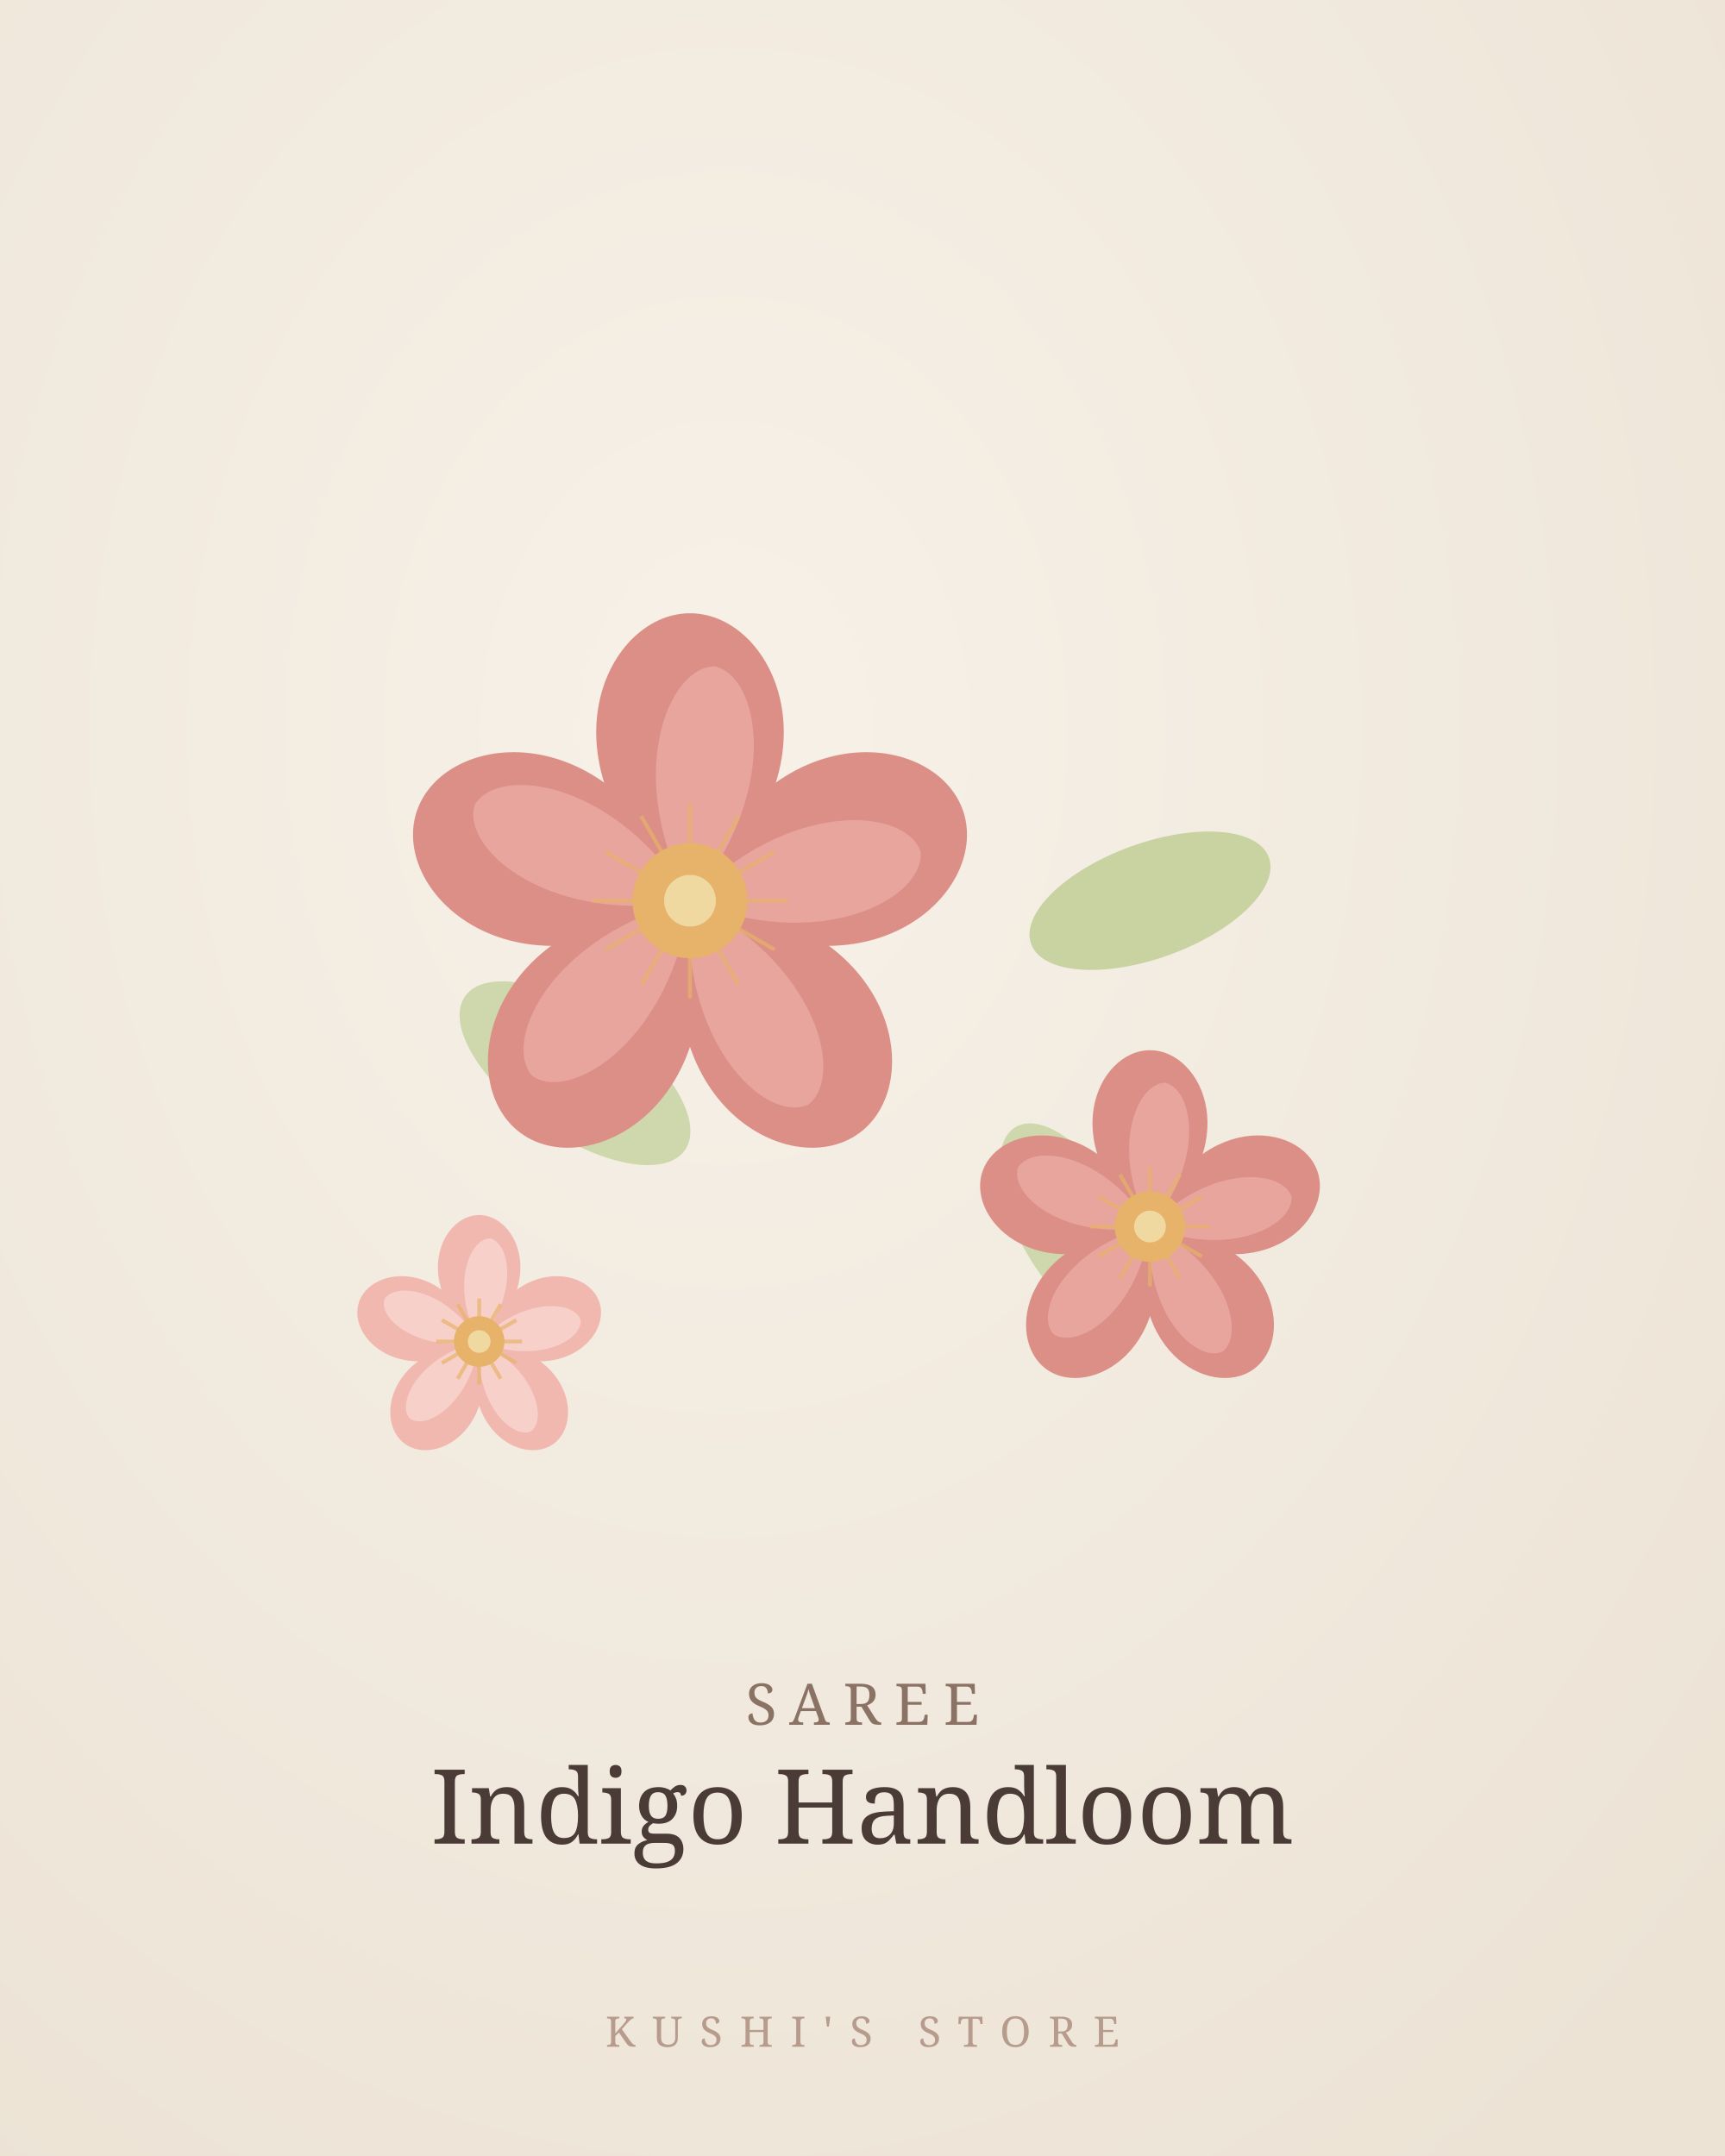
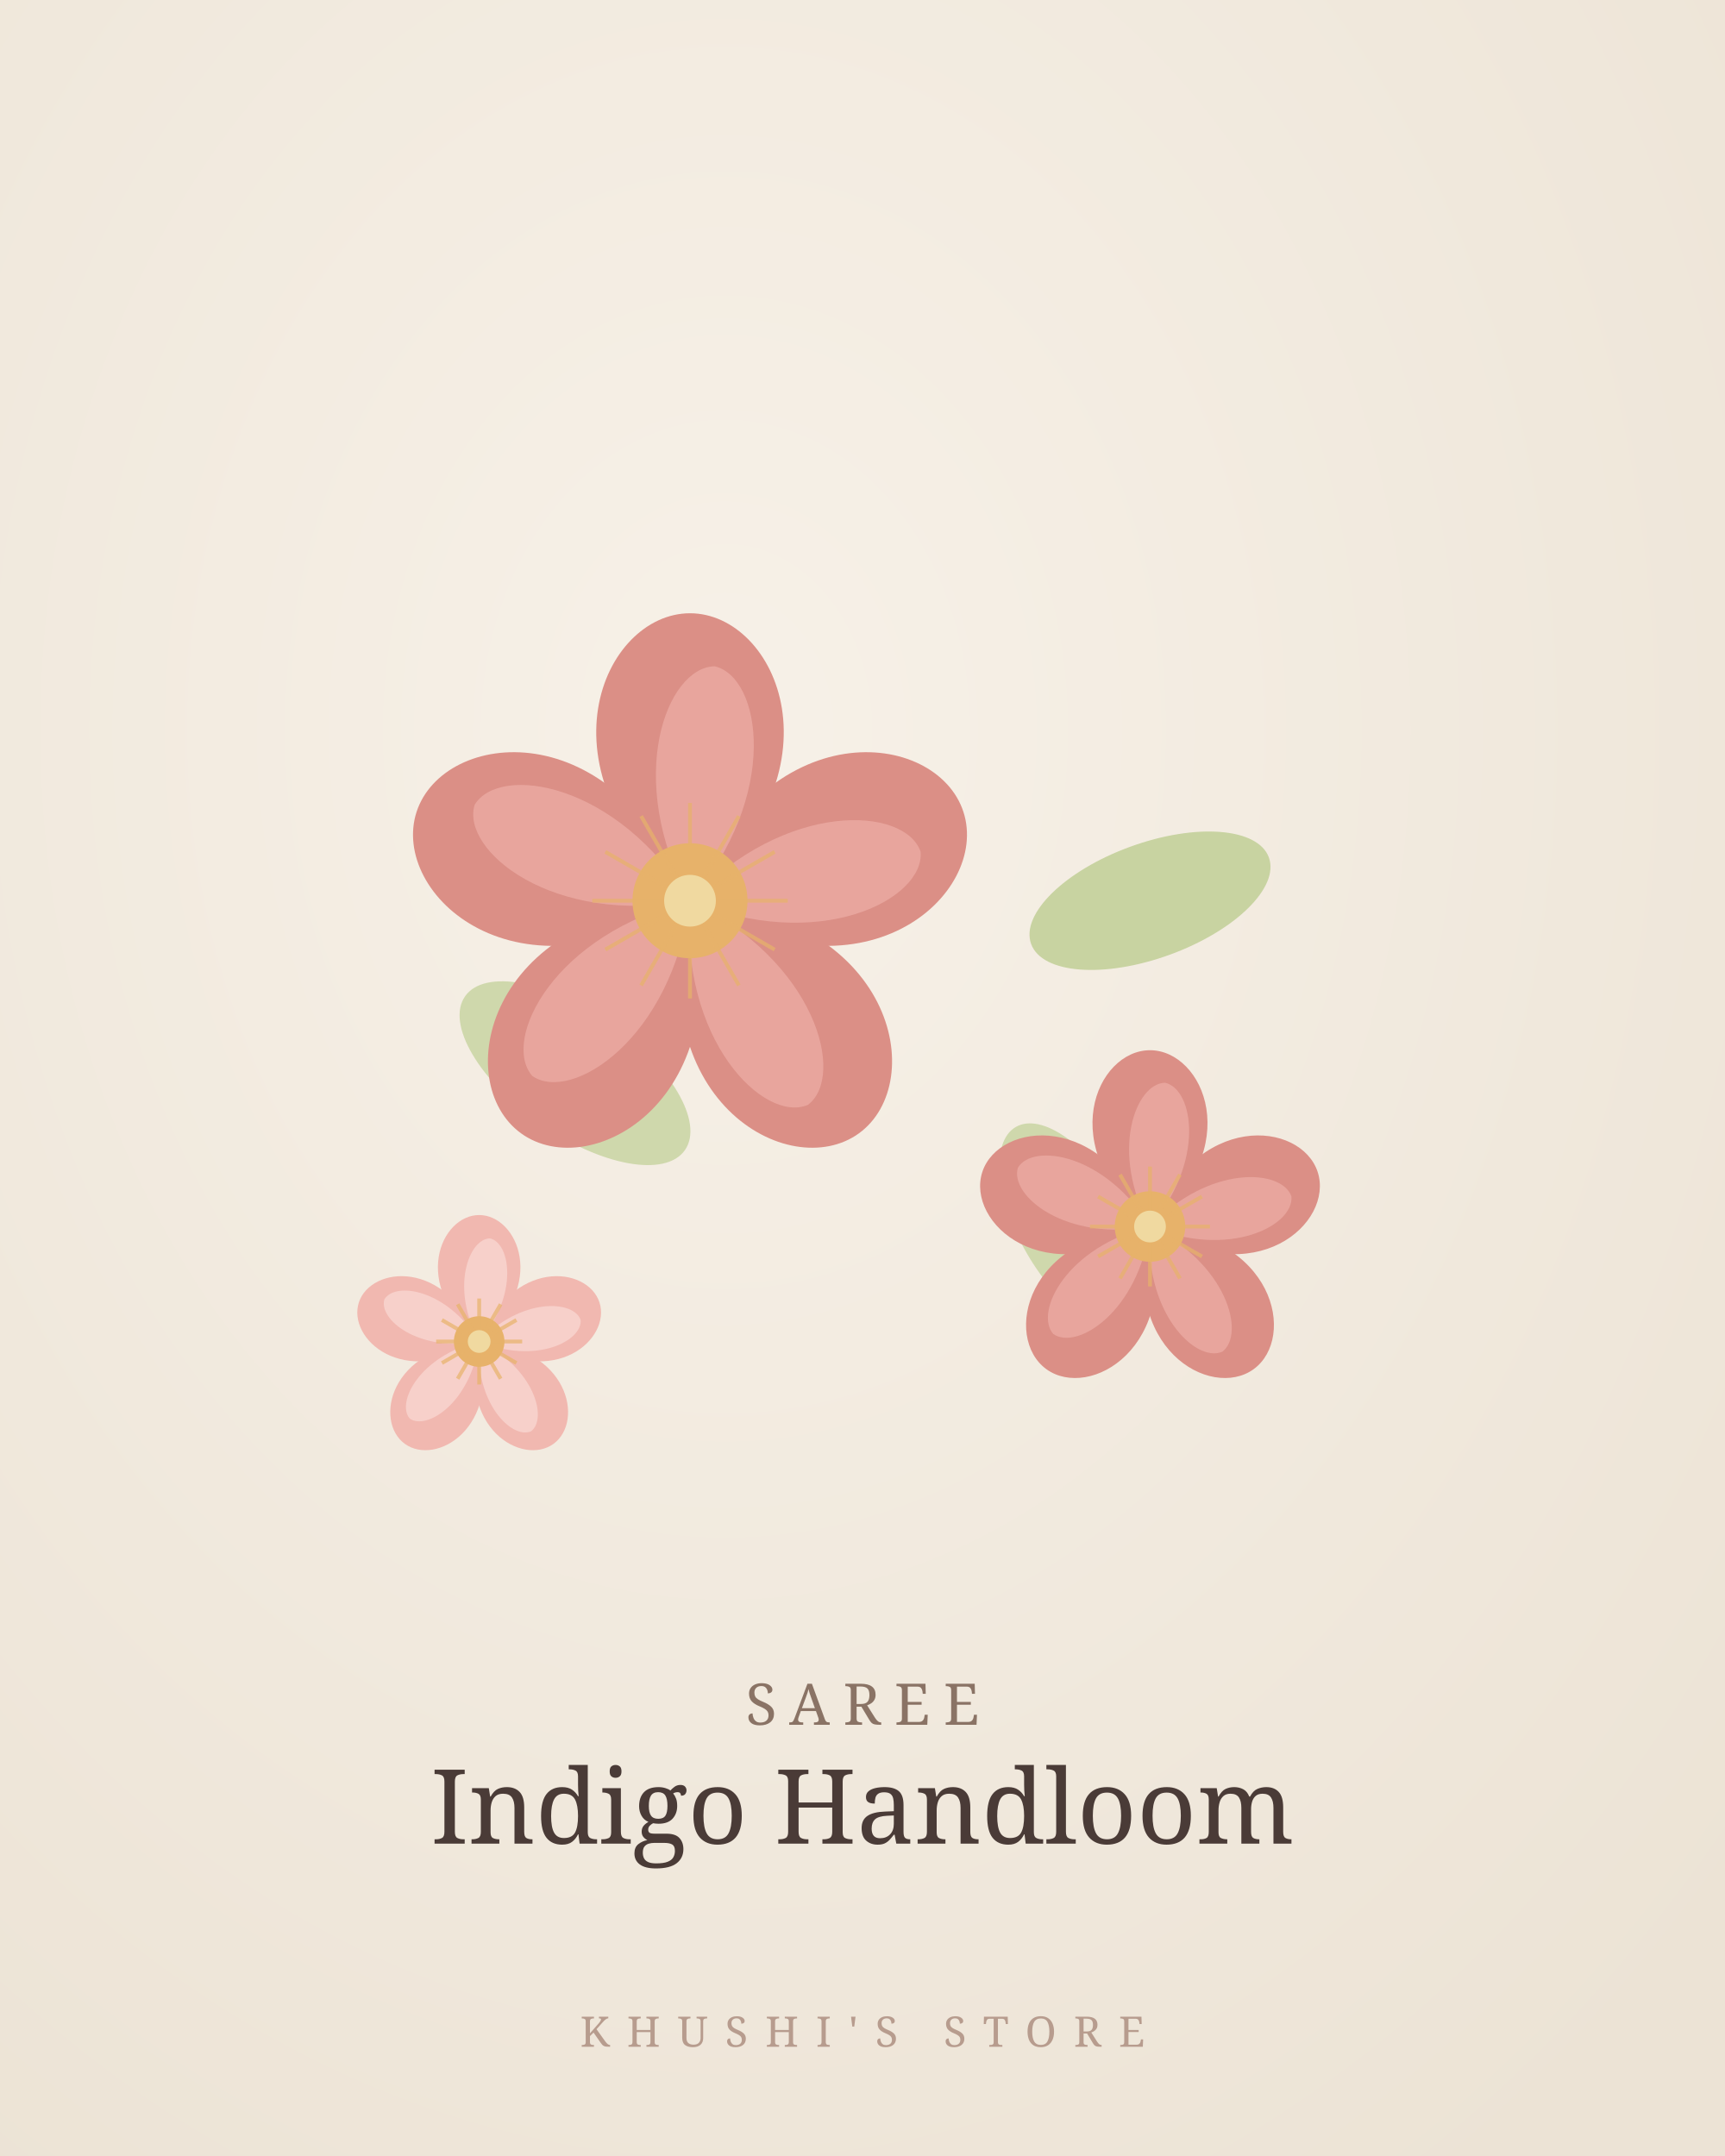
<svg xmlns="http://www.w3.org/2000/svg" width="900" height="1125" viewBox="0 0 900 1125">
  <defs>
    <radialGradient id="bg" cx="42%" cy="34%" r="80%">
      <stop offset="0" stop-color="#F7F1E8" />
      <stop offset="1" stop-color="#ECE3D5" />
    </radialGradient>
  </defs>
  <rect width="900" height="1125" fill="url(#bg)" />
  <g opacity="0.9">
    <ellipse transform="rotate(35 300 560)" cx="300" cy="560" rx="70" ry="32" fill="#CBD6A6" />
    <ellipse transform="rotate(-20 600 470)" cx="600" cy="470" rx="66" ry="30" fill="#C3D09A" />
    <ellipse transform="rotate(60 560 640)" cx="560" cy="640" rx="60" ry="28" fill="#CBD6A6" />
  </g>
  <path transform="rotate(0 360 470)" d="M360 470       C277.5 402.5, 314.625 320, 360 320       C405.375 320, 442.5 402.5, 360 470 Z" fill="#DB8F86" />
  <path transform="rotate(72 360 470)" d="M360 470       C277.5 402.5, 314.625 320, 360 320       C405.375 320, 442.5 402.5, 360 470 Z" fill="#DB8F86" />
  <path transform="rotate(144 360 470)" d="M360 470       C277.5 402.5, 314.625 320, 360 320       C405.375 320, 442.5 402.5, 360 470 Z" fill="#DB8F86" />
  <path transform="rotate(216 360 470)" d="M360 470       C277.5 402.5, 314.625 320, 360 320       C405.375 320, 442.5 402.5, 360 470 Z" fill="#DB8F86" />
  <path transform="rotate(288 360 470)" d="M360 470       C277.5 402.5, 314.625 320, 360 320       C405.375 320, 442.5 402.5, 360 470 Z" fill="#DB8F86" />
  <path transform="rotate(6 360 470)" d="M360 470       C318.75 410, 335.25 350, 360 347       C384.75 350, 401.25 410, 360 470 Z" fill="#F1B8B0" fill-opacity="0.55" />
  <path transform="rotate(78 360 470)" d="M360 470       C318.75 410, 335.25 350, 360 347       C384.75 350, 401.25 410, 360 470 Z" fill="#F1B8B0" fill-opacity="0.55" />
  <path transform="rotate(150 360 470)" d="M360 470       C318.75 410, 335.25 350, 360 347       C384.75 350, 401.25 410, 360 470 Z" fill="#F1B8B0" fill-opacity="0.55" />
  <path transform="rotate(222 360 470)" d="M360 470       C318.75 410, 335.25 350, 360 347       C384.75 350, 401.25 410, 360 470 Z" fill="#F1B8B0" fill-opacity="0.55" />
  <path transform="rotate(294 360 470)" d="M360 470       C318.75 410, 335.25 350, 360 347       C384.75 350, 401.25 410, 360 470 Z" fill="#F1B8B0" fill-opacity="0.55" />
  <circle cx="360" cy="470" r="30" fill="#E7B26A" />
  <line x1="360" y1="470" x2="411" y2="470" stroke="#E7B26A" stroke-width="2" stroke-opacity="0.7" />
  <line x1="360" y1="470" x2="404.167" y2="495.5" stroke="#E7B26A" stroke-width="2" stroke-opacity="0.7" />
  <line x1="360" y1="470" x2="385.5" y2="514.167" stroke="#E7B26A" stroke-width="2" stroke-opacity="0.7" />
  <line x1="360" y1="470" x2="360" y2="521" stroke="#E7B26A" stroke-width="2" stroke-opacity="0.7" />
  <line x1="360" y1="470" x2="334.5" y2="514.167" stroke="#E7B26A" stroke-width="2" stroke-opacity="0.7" />
  <line x1="360" y1="470" x2="315.833" y2="495.5" stroke="#E7B26A" stroke-width="2" stroke-opacity="0.7" />
  <line x1="360" y1="470" x2="309" y2="470" stroke="#E7B26A" stroke-width="2" stroke-opacity="0.7" />
  <line x1="360" y1="470" x2="315.833" y2="444.5" stroke="#E7B26A" stroke-width="2" stroke-opacity="0.7" />
  <line x1="360" y1="470" x2="334.5" y2="425.833" stroke="#E7B26A" stroke-width="2" stroke-opacity="0.7" />
  <line x1="360" y1="470" x2="360" y2="419" stroke="#E7B26A" stroke-width="2" stroke-opacity="0.7" />
  <line x1="360" y1="470" x2="385.5" y2="425.833" stroke="#E7B26A" stroke-width="2" stroke-opacity="0.7" />
  <line x1="360" y1="470" x2="404.167" y2="444.5" stroke="#E7B26A" stroke-width="2" stroke-opacity="0.7" />
  <circle cx="360" cy="470" r="13.5" fill="#F0D9A0" />
  <path transform="rotate(0 600 640)" d="M600 640       C549.4 598.6, 572.17 548, 600 548       C627.83 548, 650.6 598.6, 600 640 Z" fill="#DB8F86" />
  <path transform="rotate(72 600 640)" d="M600 640       C549.4 598.6, 572.17 548, 600 548       C627.83 548, 650.6 598.6, 600 640 Z" fill="#DB8F86" />
  <path transform="rotate(144 600 640)" d="M600 640       C549.4 598.6, 572.17 548, 600 548       C627.83 548, 650.6 598.6, 600 640 Z" fill="#DB8F86" />
  <path transform="rotate(216 600 640)" d="M600 640       C549.4 598.6, 572.17 548, 600 548       C627.83 548, 650.6 598.6, 600 640 Z" fill="#DB8F86" />
  <path transform="rotate(288 600 640)" d="M600 640       C549.4 598.6, 572.17 548, 600 548       C627.83 548, 650.6 598.6, 600 640 Z" fill="#DB8F86" />
  <path transform="rotate(6 600 640)" d="M600 640       C574.7 603.2, 584.82 566.4, 600 564.56       C615.18 566.4, 625.3 603.2, 600 640 Z" fill="#F1B8B0" fill-opacity="0.55" />
  <path transform="rotate(78 600 640)" d="M600 640       C574.7 603.2, 584.82 566.4, 600 564.56       C615.18 566.4, 625.3 603.2, 600 640 Z" fill="#F1B8B0" fill-opacity="0.55" />
  <path transform="rotate(150 600 640)" d="M600 640       C574.7 603.2, 584.82 566.4, 600 564.56       C615.18 566.4, 625.3 603.2, 600 640 Z" fill="#F1B8B0" fill-opacity="0.55" />
  <path transform="rotate(222 600 640)" d="M600 640       C574.7 603.2, 584.82 566.4, 600 564.56       C615.18 566.4, 625.3 603.2, 600 640 Z" fill="#F1B8B0" fill-opacity="0.55" />
  <path transform="rotate(294 600 640)" d="M600 640       C574.7 603.2, 584.82 566.4, 600 564.56       C615.18 566.4, 625.3 603.2, 600 640 Z" fill="#F1B8B0" fill-opacity="0.55" />
  <circle cx="600" cy="640" r="18.4" fill="#E7B26A" />
  <line x1="600" y1="640" x2="631.28" y2="640" stroke="#E7B26A" stroke-width="2" stroke-opacity="0.7" />
  <line x1="600" y1="640" x2="627.089" y2="655.64" stroke="#E7B26A" stroke-width="2" stroke-opacity="0.7" />
  <line x1="600" y1="640" x2="615.64" y2="667.089" stroke="#E7B26A" stroke-width="2" stroke-opacity="0.7" />
  <line x1="600" y1="640" x2="600" y2="671.28" stroke="#E7B26A" stroke-width="2" stroke-opacity="0.7" />
  <line x1="600" y1="640" x2="584.36" y2="667.089" stroke="#E7B26A" stroke-width="2" stroke-opacity="0.7" />
  <line x1="600" y1="640" x2="572.911" y2="655.64" stroke="#E7B26A" stroke-width="2" stroke-opacity="0.7" />
  <line x1="600" y1="640" x2="568.72" y2="640" stroke="#E7B26A" stroke-width="2" stroke-opacity="0.7" />
  <line x1="600" y1="640" x2="572.911" y2="624.36" stroke="#E7B26A" stroke-width="2" stroke-opacity="0.7" />
  <line x1="600" y1="640" x2="584.36" y2="612.911" stroke="#E7B26A" stroke-width="2" stroke-opacity="0.7" />
  <line x1="600" y1="640" x2="600" y2="608.72" stroke="#E7B26A" stroke-width="2" stroke-opacity="0.7" />
  <line x1="600" y1="640" x2="615.64" y2="612.911" stroke="#E7B26A" stroke-width="2" stroke-opacity="0.7" />
  <line x1="600" y1="640" x2="627.089" y2="624.36" stroke="#E7B26A" stroke-width="2" stroke-opacity="0.7" />
  <circle cx="600" cy="640" r="8.28" fill="#F0D9A0" />
  <path transform="rotate(0 250 700)" d="M250 700       C213.7 670.3, 230.035 634, 250 634       C269.965 634, 286.3 670.3, 250 700 Z" fill="#F1B8B0" />
  <path transform="rotate(72 250 700)" d="M250 700       C213.7 670.3, 230.035 634, 250 634       C269.965 634, 286.3 670.3, 250 700 Z" fill="#F1B8B0" />
  <path transform="rotate(144 250 700)" d="M250 700       C213.7 670.3, 230.035 634, 250 634       C269.965 634, 286.3 670.3, 250 700 Z" fill="#F1B8B0" />
  <path transform="rotate(216 250 700)" d="M250 700       C213.7 670.3, 230.035 634, 250 634       C269.965 634, 286.3 670.3, 250 700 Z" fill="#F1B8B0" />
  <path transform="rotate(288 250 700)" d="M250 700       C213.7 670.3, 230.035 634, 250 634       C269.965 634, 286.3 670.3, 250 700 Z" fill="#F1B8B0" />
  <path transform="rotate(6 250 700)" d="M250 700       C231.85 673.6, 239.11 647.2, 250 645.88       C260.89 647.2, 268.15 673.6, 250 700 Z" fill="#FBE3DF" fill-opacity="0.55" />
  <path transform="rotate(78 250 700)" d="M250 700       C231.85 673.6, 239.11 647.2, 250 645.88       C260.89 647.2, 268.15 673.6, 250 700 Z" fill="#FBE3DF" fill-opacity="0.55" />
  <path transform="rotate(150 250 700)" d="M250 700       C231.85 673.6, 239.11 647.2, 250 645.88       C260.89 647.2, 268.15 673.6, 250 700 Z" fill="#FBE3DF" fill-opacity="0.55" />
  <path transform="rotate(222 250 700)" d="M250 700       C231.85 673.6, 239.11 647.2, 250 645.88       C260.89 647.2, 268.15 673.6, 250 700 Z" fill="#FBE3DF" fill-opacity="0.55" />
  <path transform="rotate(294 250 700)" d="M250 700       C231.85 673.6, 239.11 647.2, 250 645.88       C260.89 647.2, 268.15 673.6, 250 700 Z" fill="#FBE3DF" fill-opacity="0.55" />
  <circle cx="250" cy="700" r="13.2" fill="#E7B26A" />
  <line x1="250" y1="700" x2="272.44" y2="700" stroke="#E7B26A" stroke-width="2" stroke-opacity="0.7" />
  <line x1="250" y1="700" x2="269.434" y2="711.22" stroke="#E7B26A" stroke-width="2" stroke-opacity="0.7" />
  <line x1="250" y1="700" x2="261.22" y2="719.434" stroke="#E7B26A" stroke-width="2" stroke-opacity="0.7" />
  <line x1="250" y1="700" x2="250" y2="722.44" stroke="#E7B26A" stroke-width="2" stroke-opacity="0.7" />
  <line x1="250" y1="700" x2="238.78" y2="719.434" stroke="#E7B26A" stroke-width="2" stroke-opacity="0.7" />
  <line x1="250" y1="700" x2="230.566" y2="711.22" stroke="#E7B26A" stroke-width="2" stroke-opacity="0.7" />
  <line x1="250" y1="700" x2="227.56" y2="700" stroke="#E7B26A" stroke-width="2" stroke-opacity="0.7" />
  <line x1="250" y1="700" x2="230.566" y2="688.78" stroke="#E7B26A" stroke-width="2" stroke-opacity="0.7" />
  <line x1="250" y1="700" x2="238.78" y2="680.566" stroke="#E7B26A" stroke-width="2" stroke-opacity="0.7" />
  <line x1="250" y1="700" x2="250" y2="677.56" stroke="#E7B26A" stroke-width="2" stroke-opacity="0.7" />
  <line x1="250" y1="700" x2="261.22" y2="680.566" stroke="#E7B26A" stroke-width="2" stroke-opacity="0.7" />
  <line x1="250" y1="700" x2="269.434" y2="688.78" stroke="#E7B26A" stroke-width="2" stroke-opacity="0.7" />
  <circle cx="250" cy="700" r="5.94" fill="#F0D9A0" />
  <text x="450" y="900" text-anchor="middle" fill="#8A7365" font-family="Georgia, serif" font-size="30" letter-spacing="7">SAREE</text>
  <text x="450" y="962" text-anchor="middle" fill="#4A3B37" font-family="Georgia, serif" font-size="54">Indigo Handloom</text>
-   <text x="450" y="1068" text-anchor="middle" fill="#B79C8E" font-family="Georgia, serif" font-size="22" letter-spacing="9">KUSHI'S STORE</text>
+   <text x="450" y="1068" text-anchor="middle" fill="#B79C8E" font-family="Georgia, serif" font-size="22" letter-spacing="9">KHUSHI'S STORE</text>
</svg>
